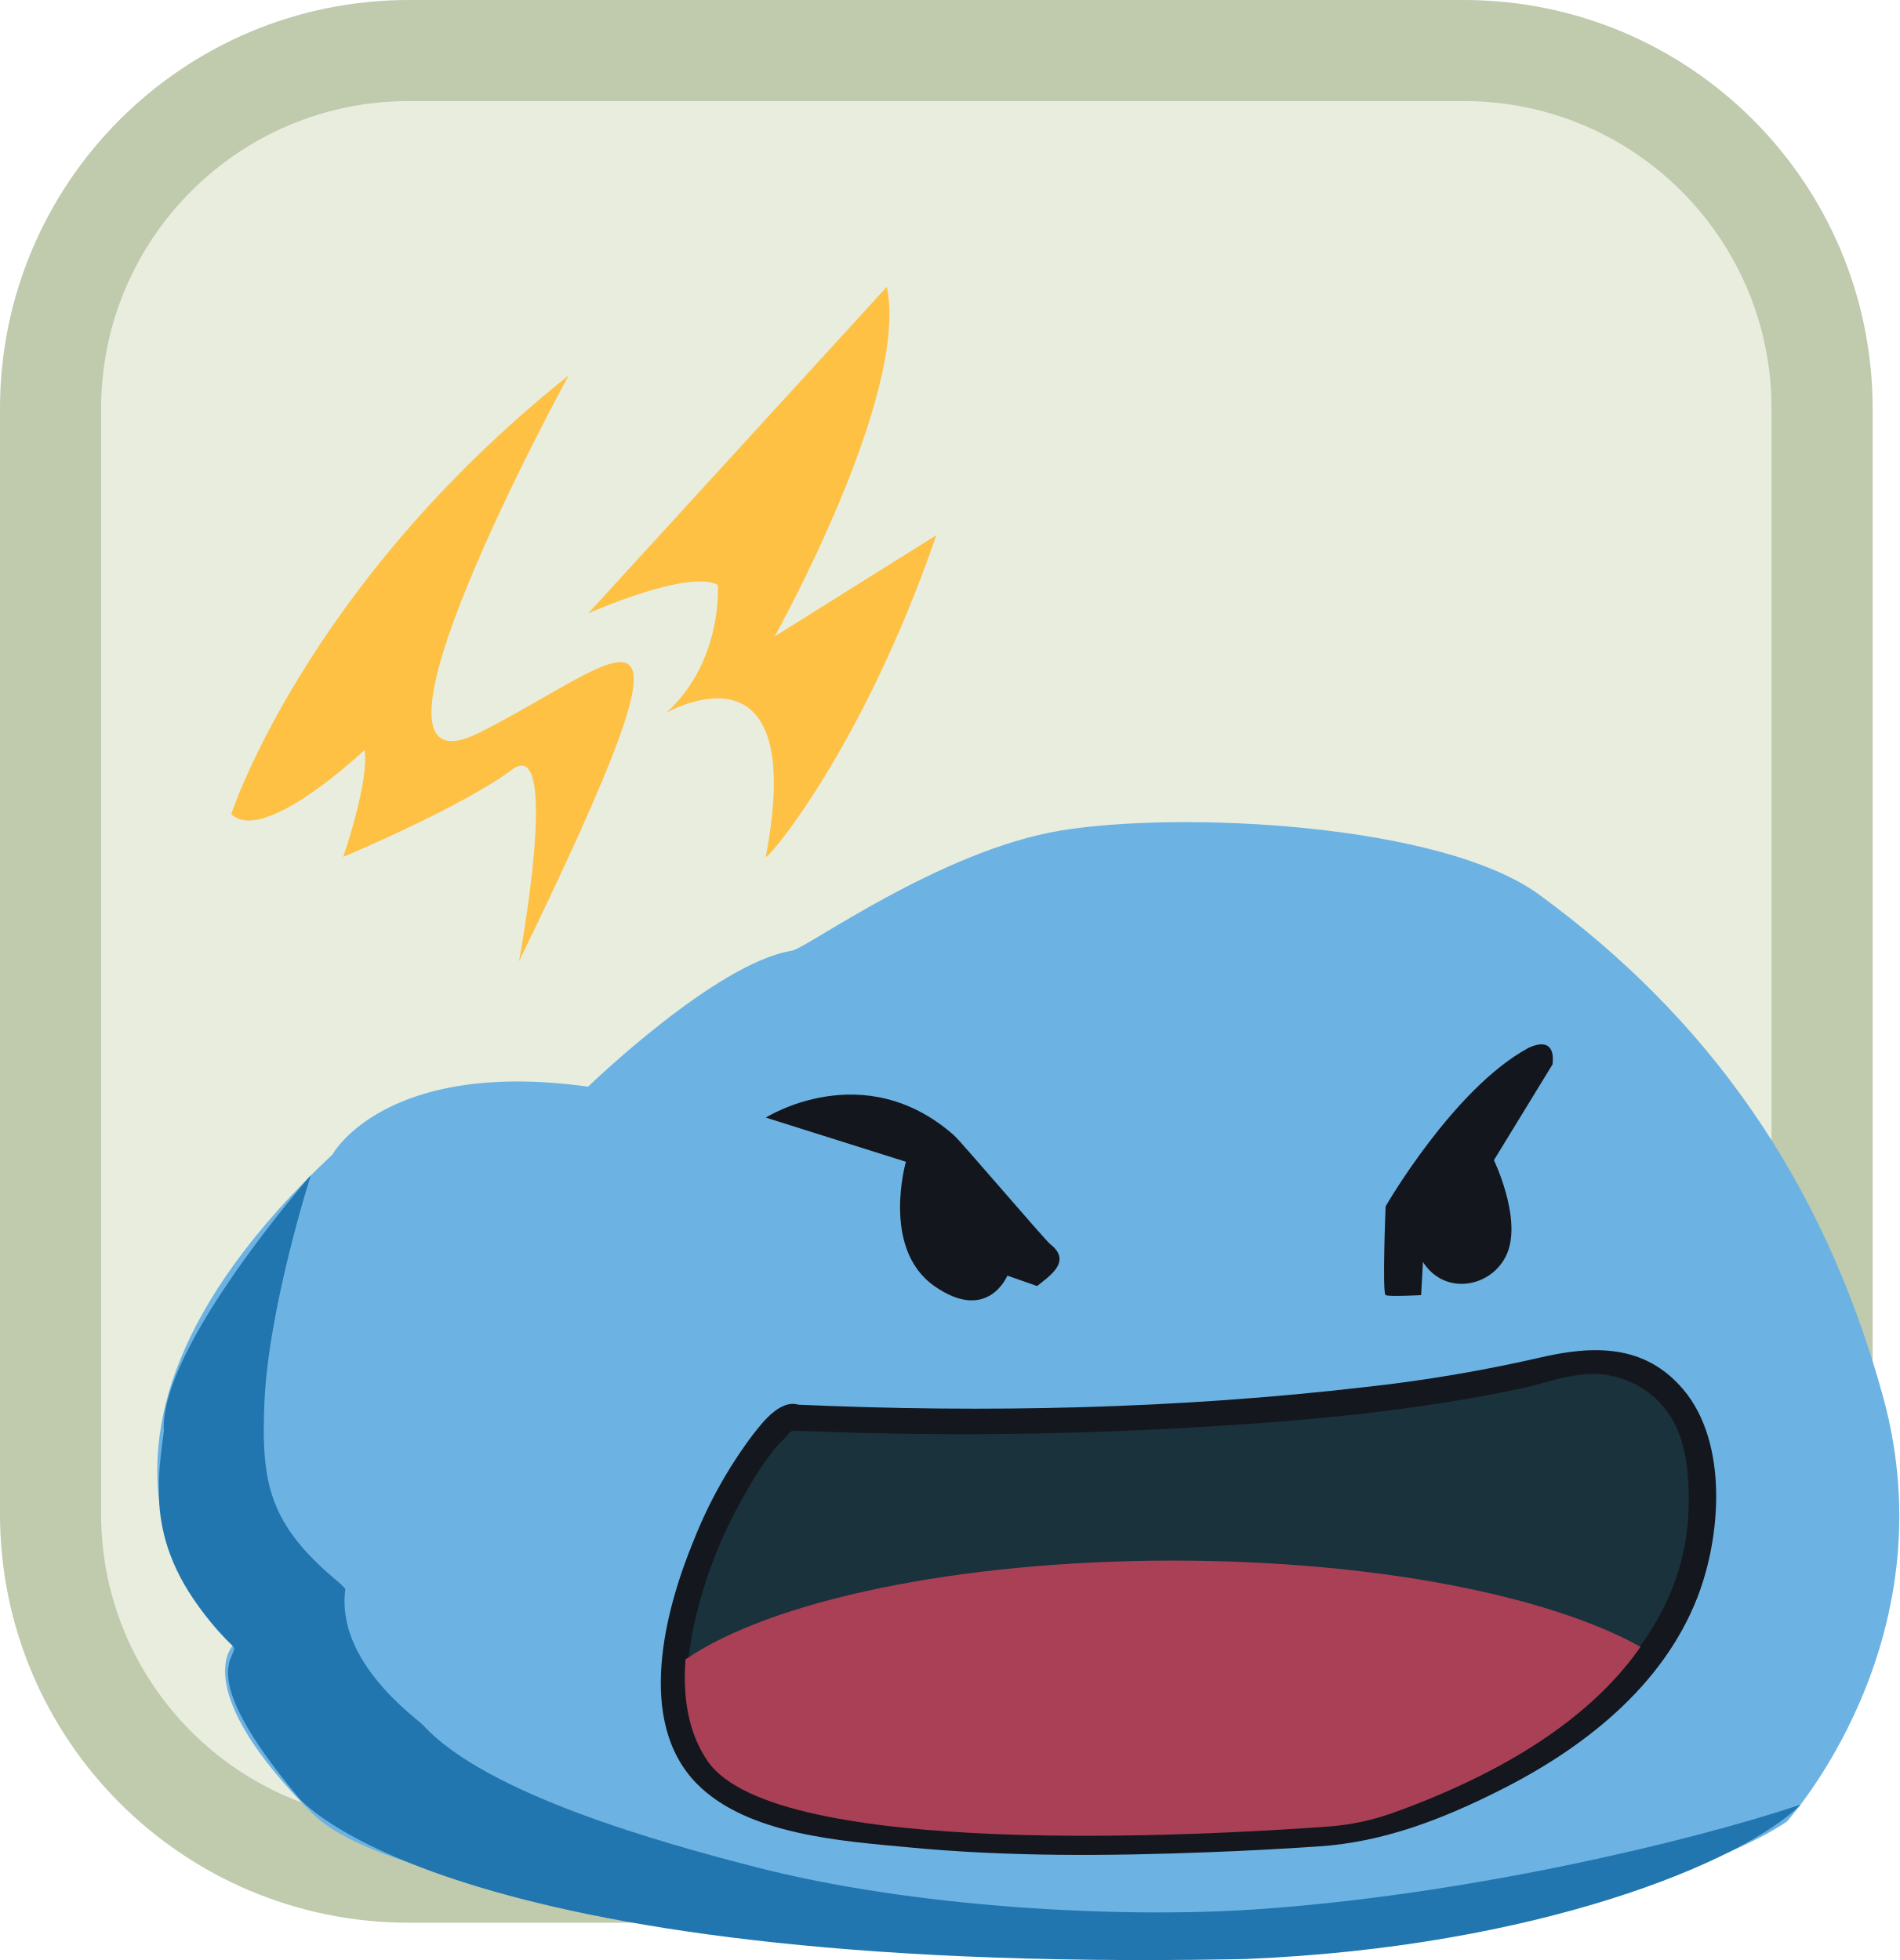
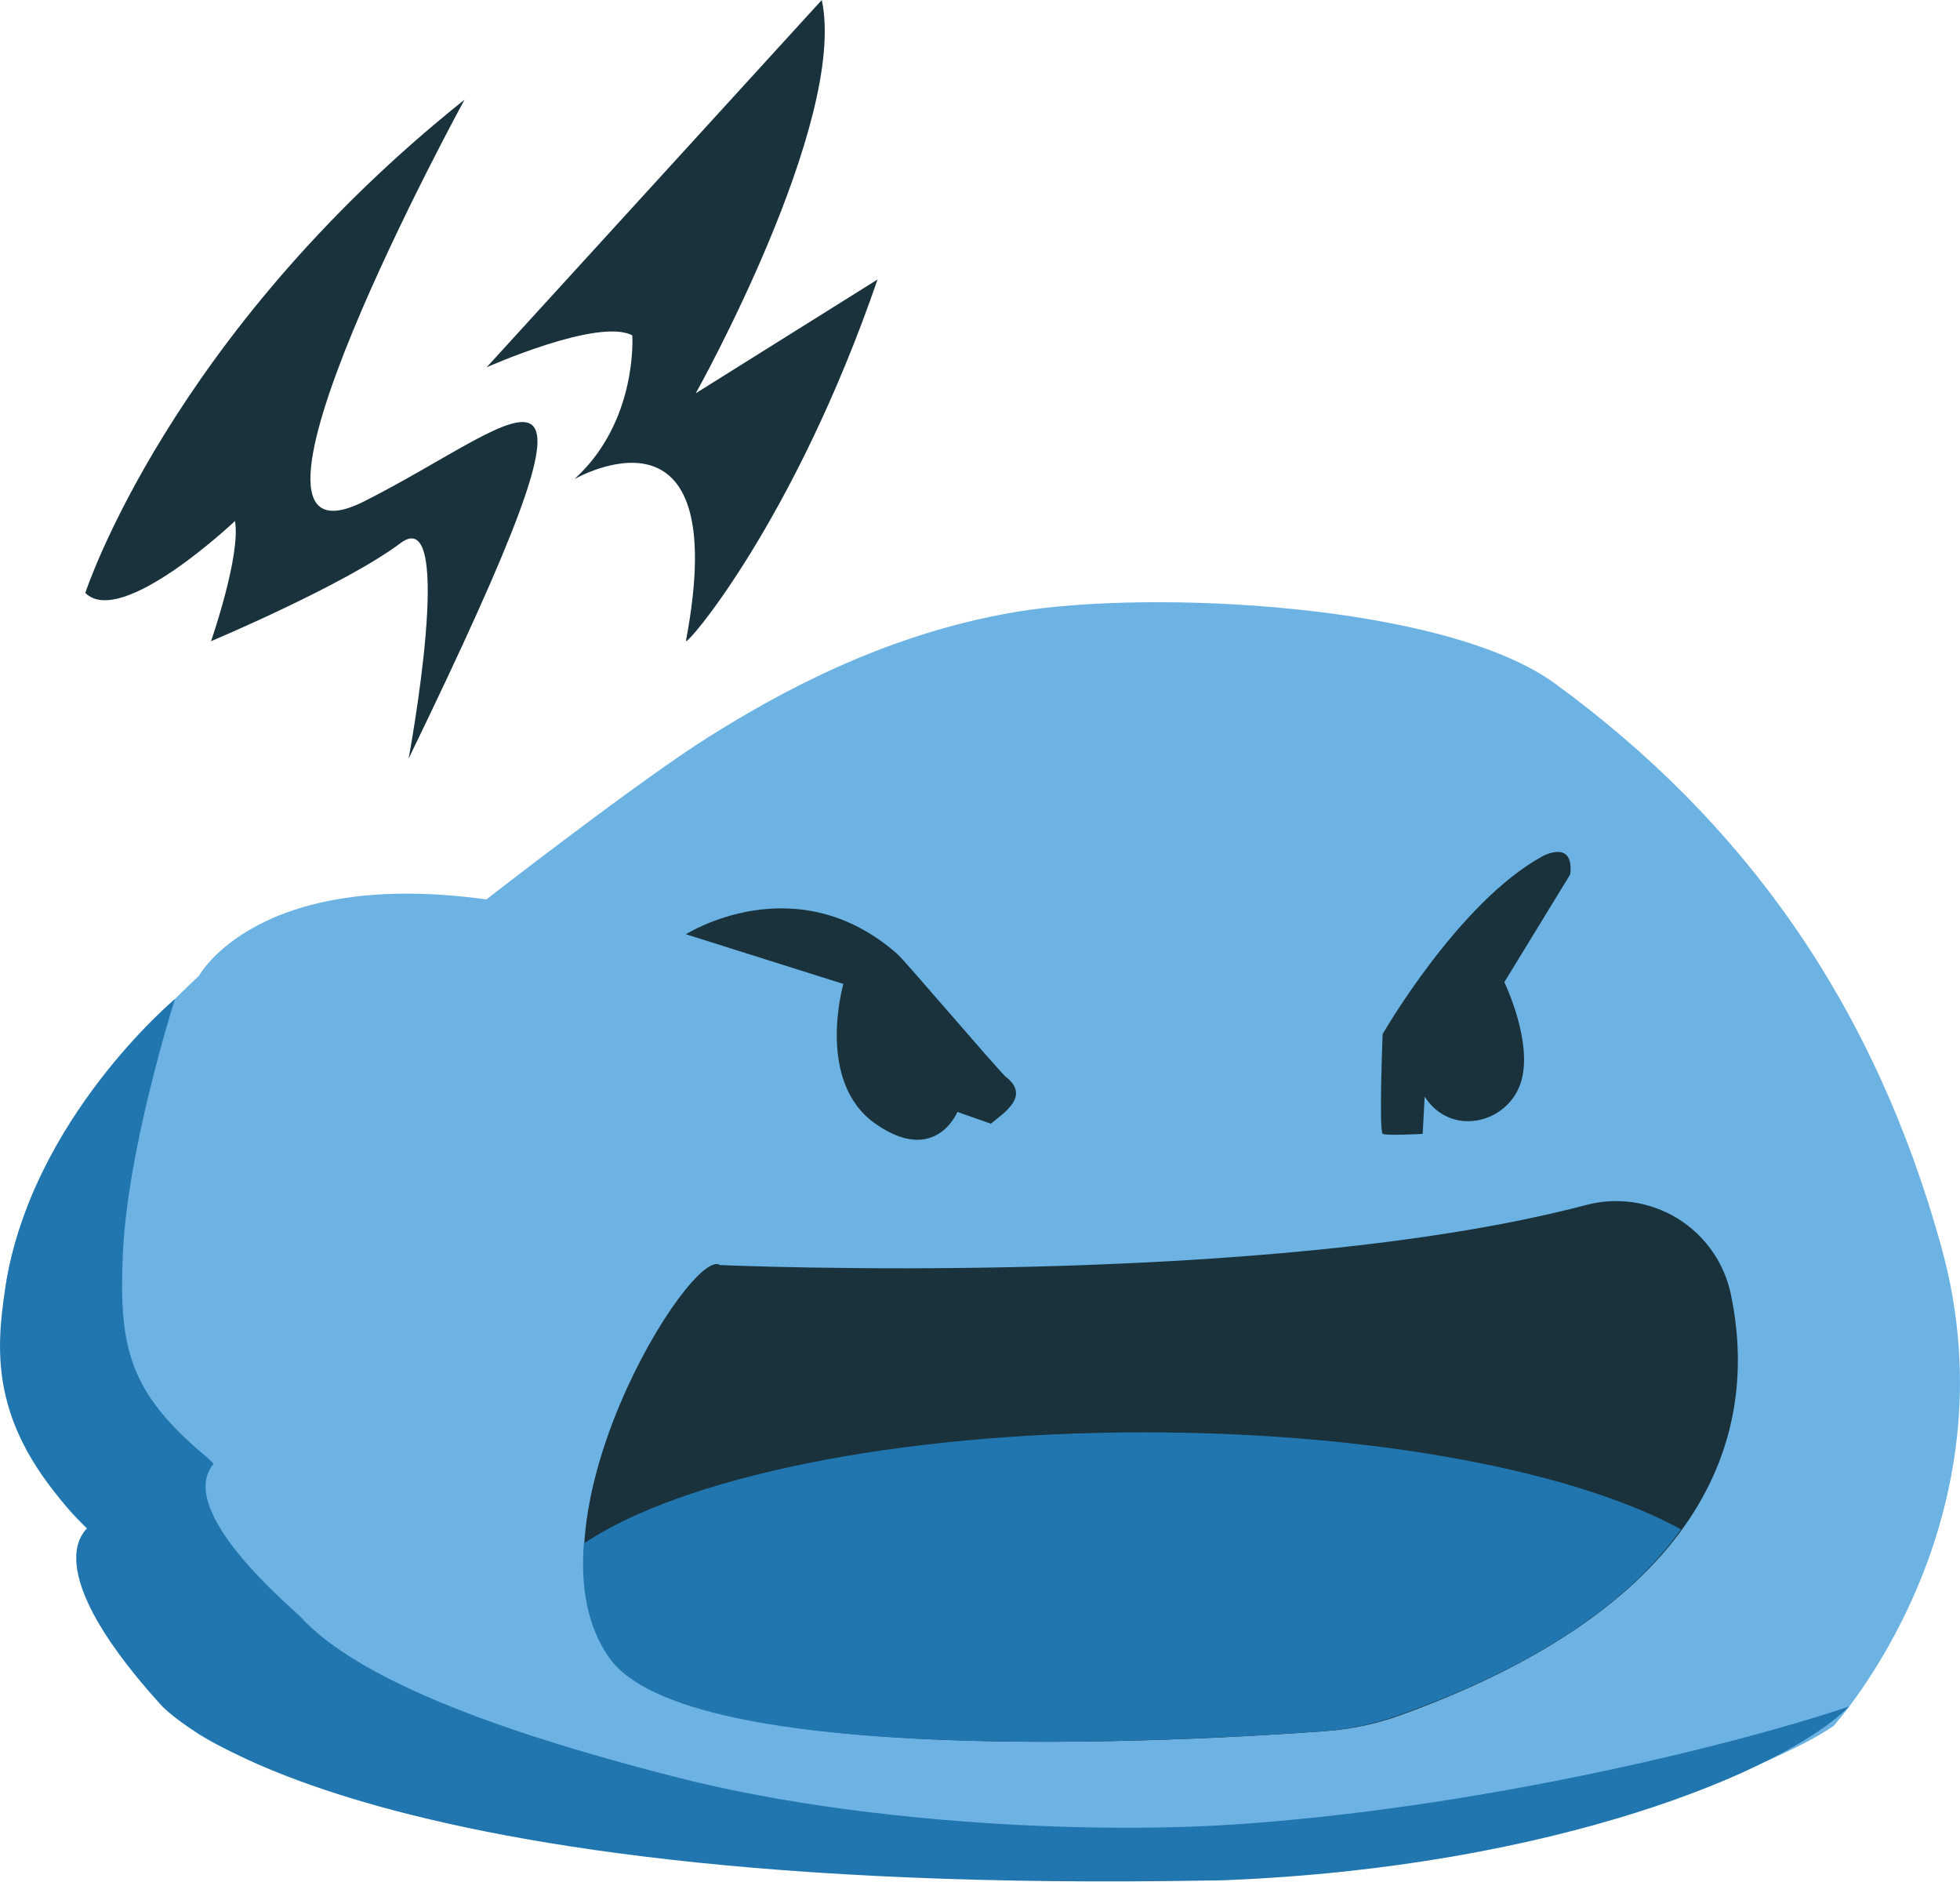
- <svg xmlns="http://www.w3.org/2000/svg" viewBox="0 0 364.1 375.8">
+ <svg xmlns="http://www.w3.org/2000/svg" viewBox="0 0 334.31 320.84">
  <defs>
-     <style>.cls-1{fill:#e8edde;stroke:#c0caad;stroke-miterlimit:10;stroke-width:19.38px;}.cls-2{fill:#6cb3e3;}.cls-3{fill:#2176af;}.cls-4{fill:#13161d;}.cls-5{fill:#19323c;}.cls-6{fill:#14171e;}.cls-7{fill:#fec144;}.cls-8{fill:#a94056;}</style>
+     <style>.cls-1{fill:#6cb3e3;}.cls-2{fill:#2176af;}.cls-3{fill:#19323c;}</style>
  </defs>
  <g id="Layer_2" data-name="Layer 2">
    <g id="Layer_2-2" data-name="Layer 2">
-       <rect class="cls-1" x="9.69" y="9.69" width="339.6" height="349.27" rx="68.66" />
-       <path class="cls-2" d="M151.83,182.28c2.73-.43,28.34-19.15,51.32-23s73.17-1.44,91.91,12.26c31.93,23.33,54.28,54.16,65.88,96.11,13,47.12-18.39,81.59-18.39,81.59S318.31,367.47,239,375.55a20.76,20.76,0,0,1-2.73.09c-15.31-.48-153.91-5.49-176.34-27.91C36.17,324,44.6,315.56,44.6,315.56s-42.9-36,19.14-94.21c0,0,10-18.39,49-13C112.77,208.32,137.28,184.58,151.83,182.28Z" />
-       <path class="cls-3" d="M345.21,346c-21.3,7.13-64.56,17.47-105.12,20.13-25.46,1.67-64.91-.32-95.32-8.17-17.48-4.51-51.5-13.86-63.66-27.19-1.16-1.26-16.85-12.13-14.9-26.12A9.36,9.36,0,0,0,65,303.44c-13.4-11.11-14.94-18.88-14.32-34.35.73-18.25,8.91-43.77,8.91-43.77h0s-29.18,33.22-28.18,49.1C29.82,286.23,28.07,299,44.6,315.56c2,2-8.56,3.83,12.63,29.1,0,0,27.07,33.71,179,31,1,0,2-.06,2-.06l.73,0C294.57,373.33,334,357.09,345.21,346Z" />
-       <path class="cls-4" d="M265.62,231.3s12.93-22.47,27.23-30.3c0,0,5.45-3.06,4.77,3.07l-11.24,18.38s5.11,10.55,2.73,17.36-11.92,9.06-16.34,2.15l-.34,6.36s-6.13.34-6.81,0S265.62,231.3,265.62,231.3Z" />
-       <path class="cls-4" d="M146.81,214.28s18.72-11.91,36.08,3.41c1.35,1.19,17.42,20.07,18.47,20.89,4.23,3.29-.25,6.13-2.55,8l-5.7-2s-3.75,9.19-14,2-5.45-23.83-5.45-23.83Z" />
-       <path class="cls-5" d="M152.6,271.81S245.69,276,300.24,261.6A20,20,0,0,1,325,276.86c4.26,20.45-.52,51.53-56.35,71.72a48.09,48.09,0,0,1-12.77,2.71c-23.94,1.75-108.62,6.5-122-12.75C118.21,316.07,147.83,268.41,152.6,271.81Z" />
-       <path class="cls-6" d="M152.6,274.31a761.79,761.79,0,0,0,78.67-.77c20.12-1.19,40.34-3.11,60.07-7.28,4.28-.9,8.7-2.57,13.07-2.81a17.73,17.73,0,0,1,15.91,8.24c3.22,5.17,3.59,12.44,3.35,18.39-.59,14.39-8.26,26.81-19,36.05-8.43,7.26-18.46,12.63-28.67,16.92a82.88,82.88,0,0,1-28.11,6.28c-15.6.95-31.24,1.45-46.87,1.23-16.15-.24-32.84-.81-48.55-4.88-5.55-1.44-12.4-3.38-16.19-8.05-5.47-6.74-5-17-3.48-25a87.55,87.55,0,0,1,10-26.16,61.83,61.83,0,0,1,5.87-8.89c.73-.89,1.73-1.66,2.4-2.58.81-1.12,1.56-.3.27-1,2.82,1.57,5.34-2.75,2.53-4.32-3.82-2.12-7.62,2.93-9.61,5.48A86.57,86.57,0,0,0,133,295.31c-5.54,13.4-11.17,34.75.58,46.69,9.65,9.81,27.84,11,40.63,12.2,19,1.82,38.25,1.67,57.33.94q10.72-.4,21.42-1.13c12.24-.84,23.38-5.14,34.28-10.61,16.05-8,31.45-19.92,38.15-37.13,4.54-11.67,5.91-29.59-2.66-39.8-7.47-8.9-17.5-8.54-27.8-6.11a292.15,292.15,0,0,1-33.13,5.58c-36.06,4.19-72.89,5-109.15,3.37C149.38,269.17,149.39,274.17,152.6,274.31Z" />
-       <path class="cls-7" d="M146.81,164.24c-.25,1.34,18.38-20.09,32.68-61.62l-31,19.41S174.38,75.73,170,55L112.77,117.6s19.06-8.51,24.85-5.45c0,0,1,14.64-9.88,24.51C127.74,136.66,155,121,146.81,164.24Z" />
-       <path class="cls-7" d="M109,72s-45.28,82.73-17,68.43,45.62-34.72,7.49,43.91c0,0,8.17-43.91-1.36-36.76S65.79,164.3,65.79,164.3s5.1-14.7,4.08-20.49c0,0-19.4,18.39-25.53,12.26C44.34,156.07,58.64,112.15,109,72Z" />
-       <path class="cls-8" d="M224.89,299.22c-41.49,0-77.23,7.77-93.48,18.95-.55,7.26.53,14.15,4.28,19.55,13.08,18.85,95.63,14.2,119,12.49a47.06,47.06,0,0,0,12.46-2.66c24.88-9,39.35-20.31,47.34-31.79C296.83,305.89,263.32,299.22,224.89,299.22Z" />
+       <path class="cls-1" d="M120.89,125.66c11-6.89,29.49-17.49,52.47-21.32s73.17-1.45,91.92,12.26c31.92,23.33,54.27,54.16,65.87,96.11,13,47.12-18.39,81.59-18.39,81.59s-24.23,18.2-103.57,26.29a20.66,20.66,0,0,1-2.72.09c-15.32-.48-153.92-5.49-176.34-27.91C6.38,269,14.81,260.6,14.81,260.6s-42.9-36,19.15-94.22c0,0,9.95-18.38,49-13C83,153.36,108.89,133.19,120.89,125.66Z" />
+       <path class="cls-2" d="M315.42,291c-21.29,7.14-64.56,17.47-105.12,20.14-25.46,1.67-64.91-.32-95.32-8.17-17.47-4.51-51.5-13.87-63.66-27.19-1.16-1.27-21.62-18.09-14.9-26.12.07-.09-1.08-1.12-1.17-1.2-13.4-11.1-14.93-18.87-14.31-34.34.73-18.25,8.91-43.77,8.91-43.77h0S5.36,190.81.94,219.4c-1.82,11.79-2.65,24.67,13.87,41.2,1.44-.51-10.43,4.63,12.51,30,0,0,27.19,32.8,179.15,30.08l2-.06.73,0C264.78,318.37,304.25,302.13,315.42,291Z" />
+       <path class="cls-3" d="M235.83,176.34s12.93-22.47,27.23-30.3c0,0,5.45-3.06,4.77,3.07l-11.24,18.38s5.11,10.55,2.73,17.36S247.4,193.91,243,187l-.34,6.36s-6.13.34-6.81,0S235.83,176.34,235.83,176.34Z" />
+       <path class="cls-3" d="M117,159.32s18.72-11.92,36.09,3.4c1.34,1.19,17.41,20.08,18.46,20.9,4.23,3.29-.25,6.12-2.55,8l-5.7-2s-3.75,9.19-14,2-5.45-23.83-5.45-23.83Z" />
+       <path class="cls-3" d="M122.81,215.73s93.1,4.14,147.65-10.22a20,20,0,0,1,24.78,15.26c4.26,20.46-.52,51.53-56.34,71.72a47.79,47.79,0,0,1-12.78,2.72c-23.94,1.75-108.62,6.5-122-12.76C88.42,260,118,212.32,122.81,215.73Z" />
+       <path class="cls-3" d="M117,109.28c-.25,1.33,18.38-20.09,32.68-61.62l-31,19.4S144.59,20.77,140.17,0L83,62.64s19.06-8.51,24.85-5.45c0,0,1,14.64-9.87,24.51C98,81.7,125.19,66,117,109.28Z" />
+       <path class="cls-3" d="M79.23,17S34,99.74,62.21,85.45s45.62-34.73,7.49,43.91c0,0,8.17-43.91-1.36-36.76S36,109.34,36,109.34s5.11-14.7,4.08-20.49c0,0-19.4,18.38-25.53,12.26C14.55,101.11,28.85,57.19,79.23,17Z" />
+       <path class="cls-2" d="M195.14,244.26c-42.41,0-78.94,7.76-95.55,18.95-.57,7.26.53,14.15,4.36,19.54,13.38,18.86,97.77,14.21,121.64,12.49a48.2,48.2,0,0,0,12.74-2.66c25.43-9,40.22-20.3,48.39-31.78C268.69,250.92,234.44,244.26,195.14,244.26Z" />
    </g>
  </g>
</svg>
